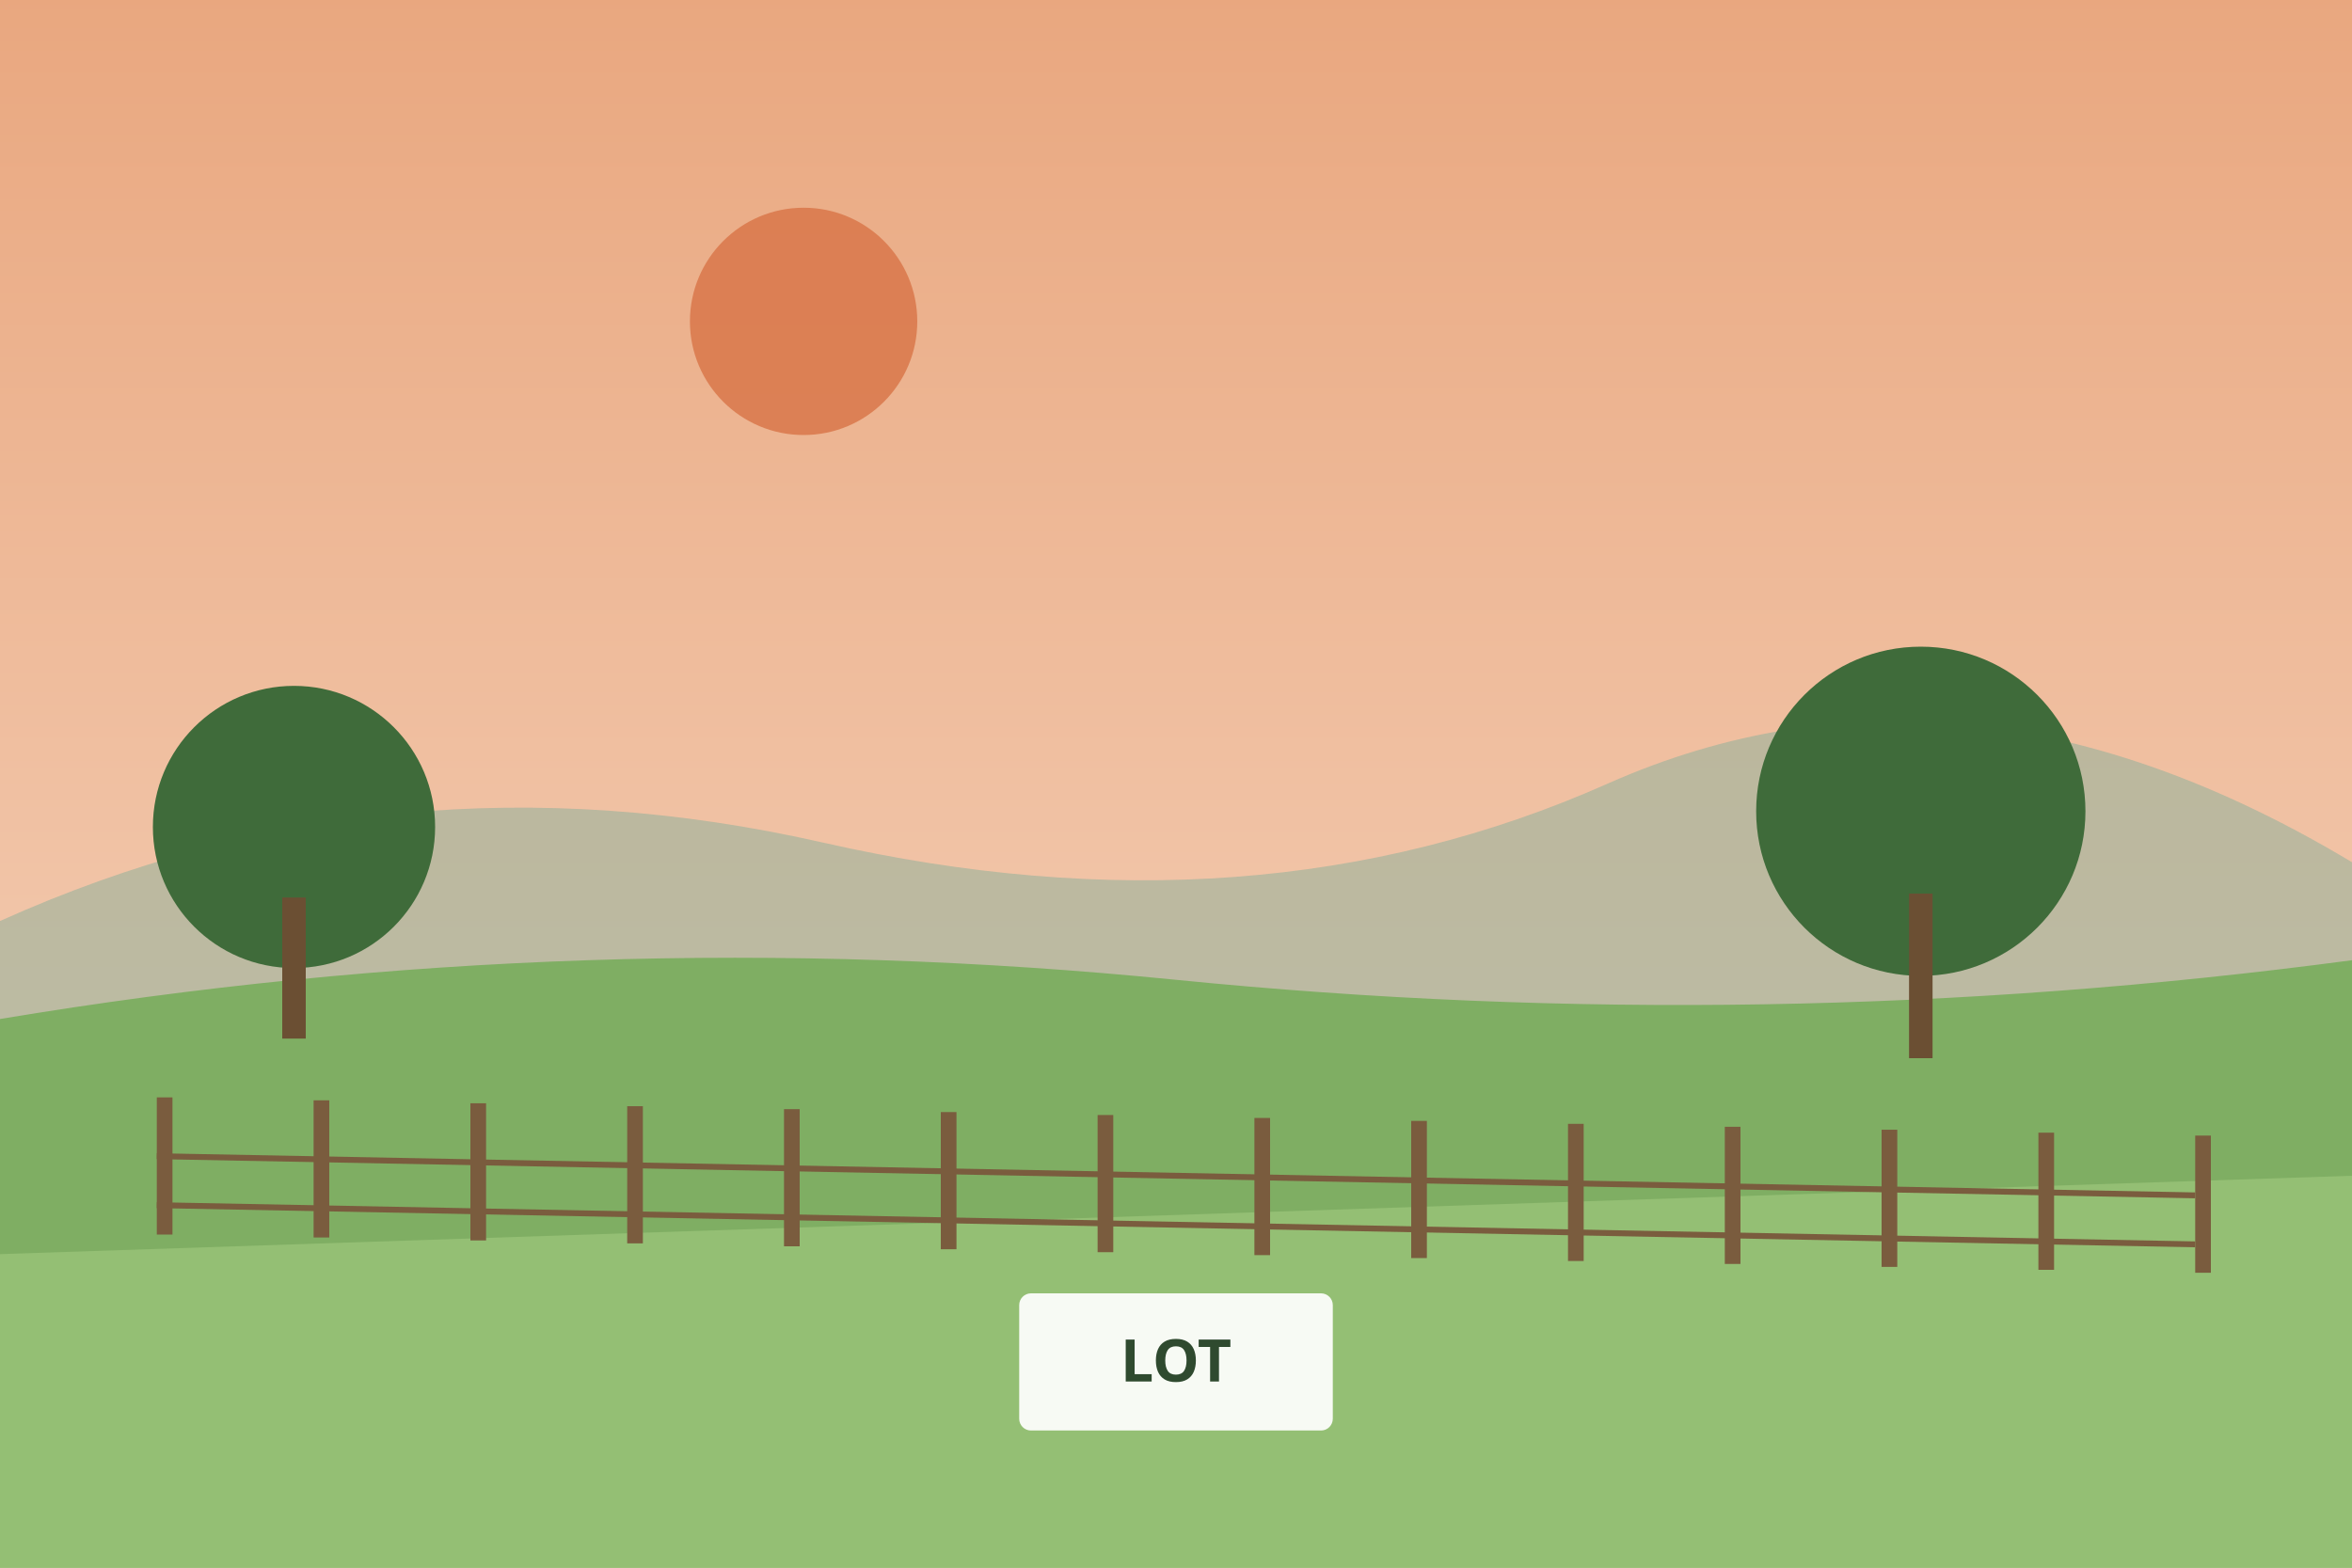
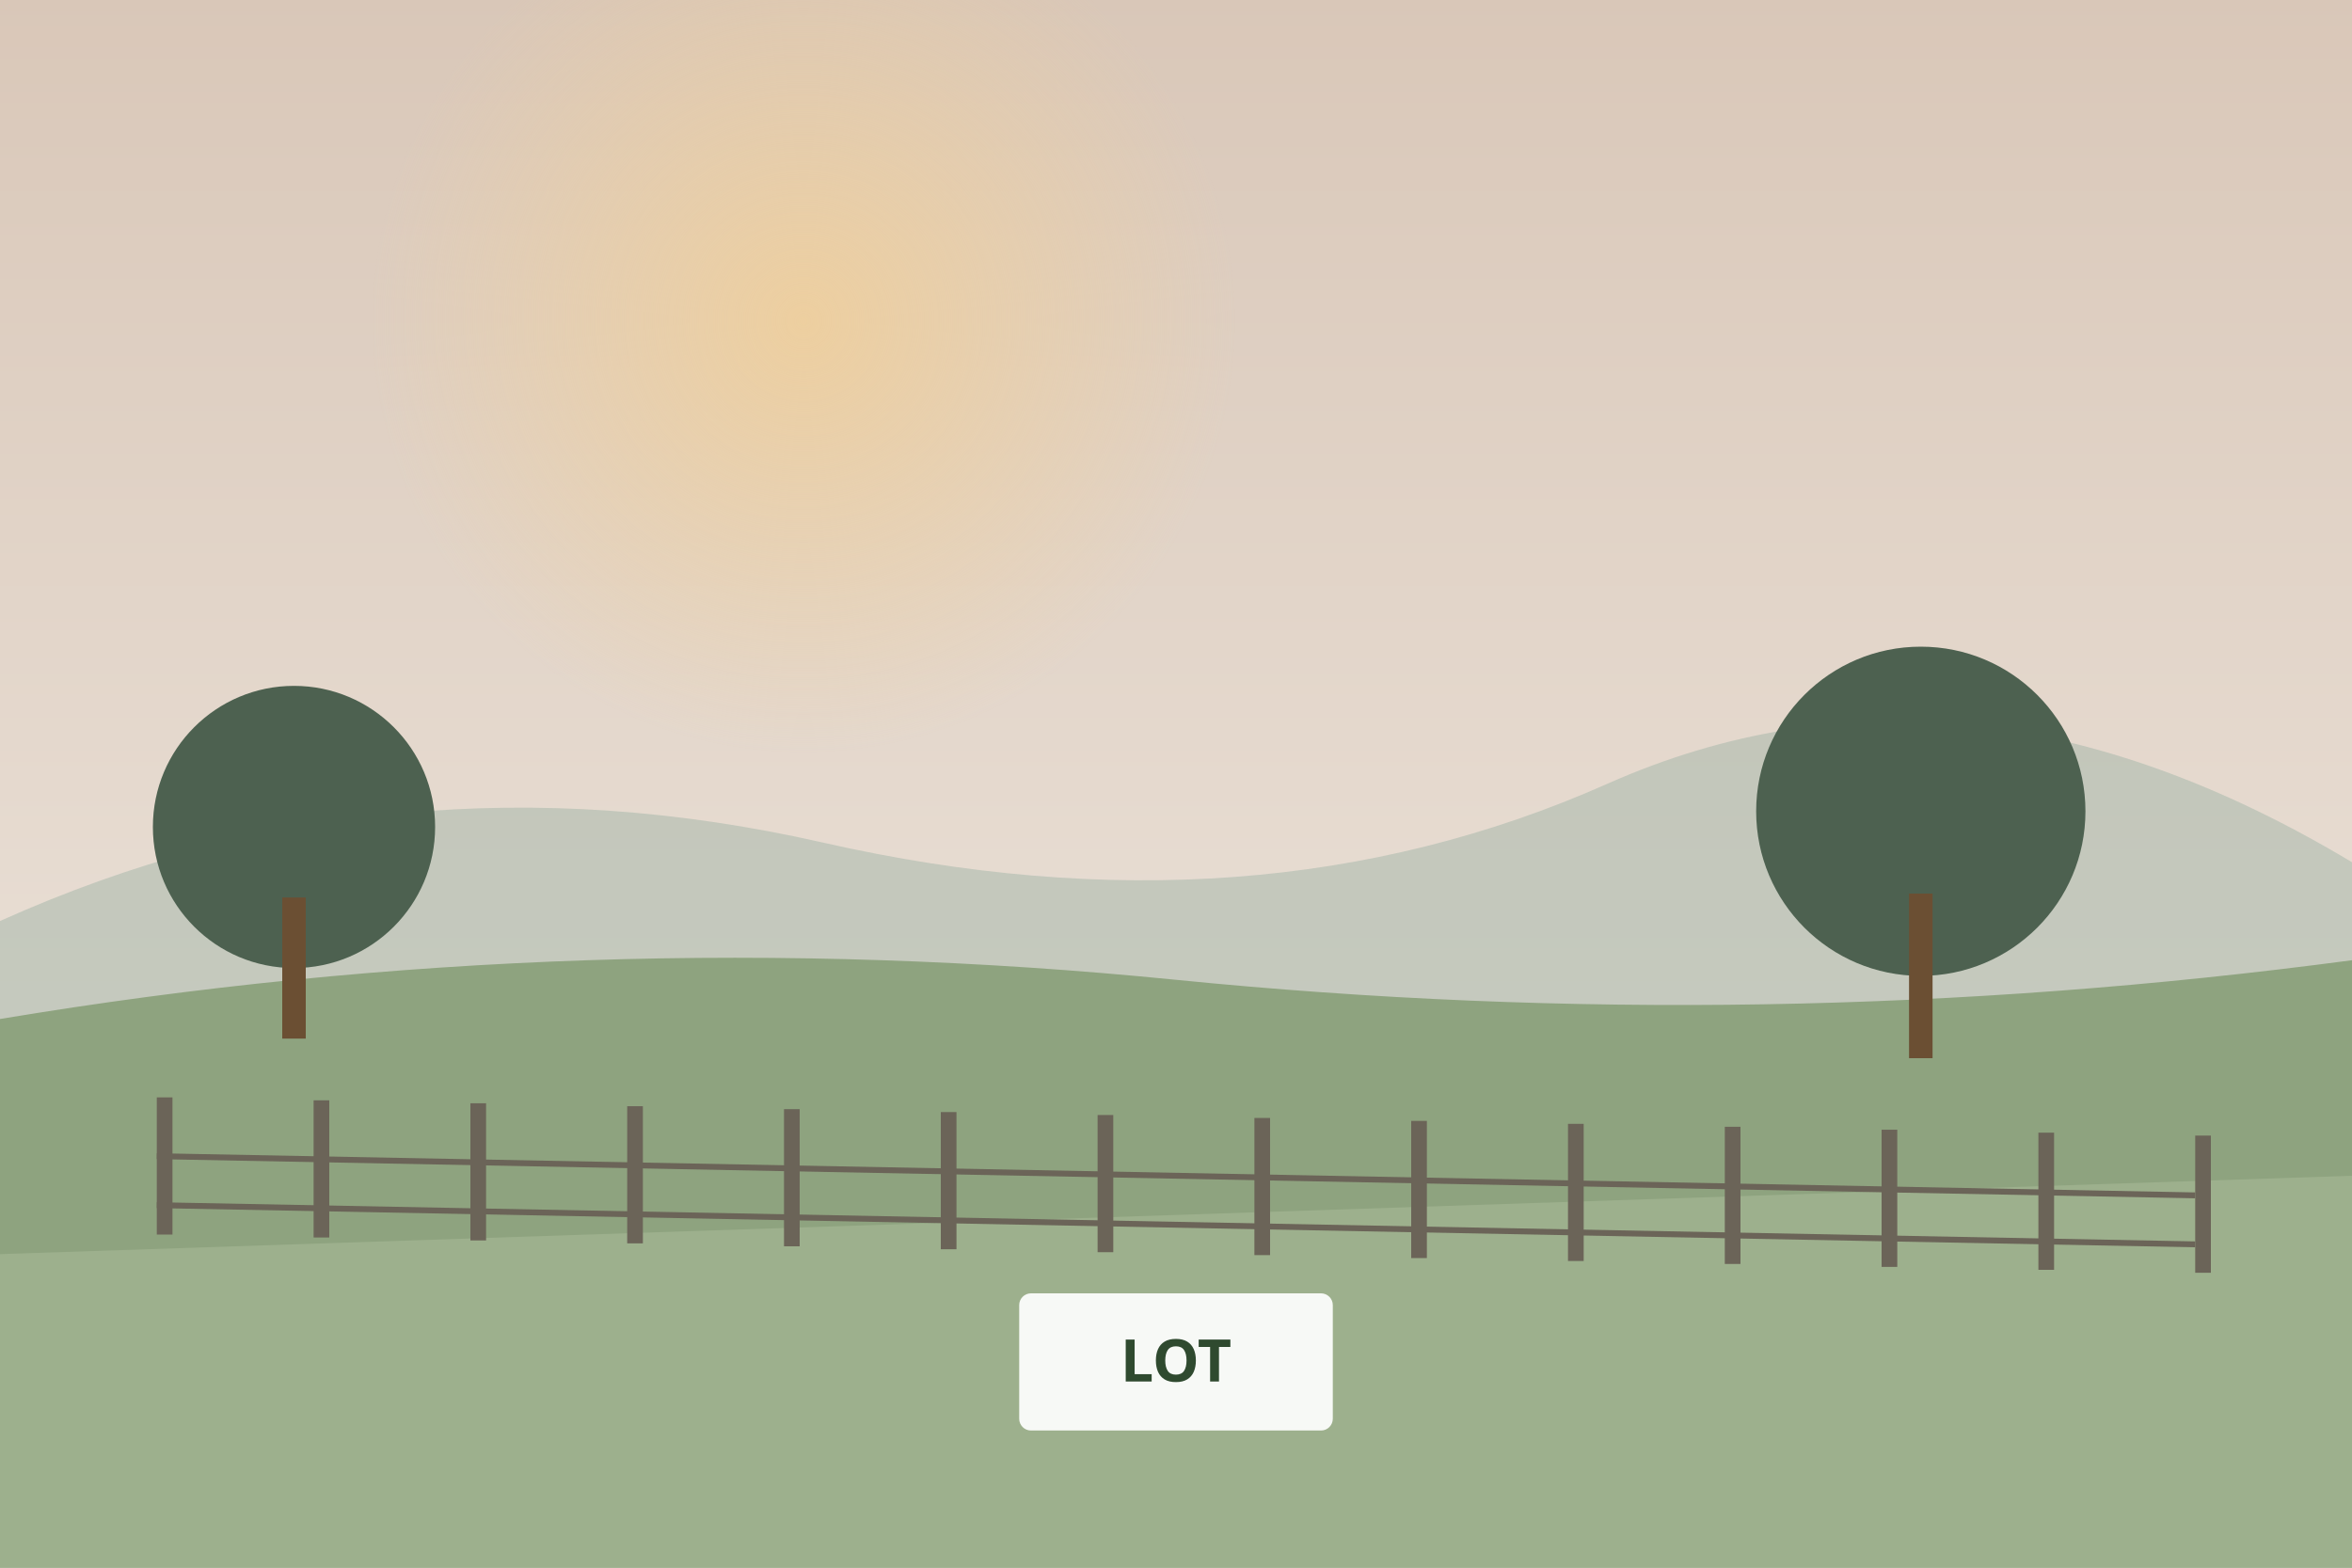
<svg xmlns="http://www.w3.org/2000/svg" viewBox="0 0 1200 800">
  <defs>
    <linearGradient id="s" x1="0" y1="0" x2="0" y2="1">
-       <stop offset="0" stop-color="#e9a77f" />
-       <stop offset="1" stop-color="#f7d9c4" />
+       <stop offset="0" stop-color="#d9c7b8" />
+       <stop offset="1" stop-color="#f1ebe4" />
    </linearGradient>
  </defs>
  <rect width="1200" height="800" fill="url(#s)" />
-   <circle cx="410" cy="164" r="58" fill="#d9774a" opacity=".85" />
-   <path d="M0 470 Q200 380 420 430 T820 400 T1200 440 V560 H0 Z" fill="#8fb09a" opacity=".55" />
-   <path d="M0 520 Q300 470 600 500 T1200 490 V800 H0 Z" fill="#7fae63" />
-   <path d="M0 640 L1200 600 V800 H0 Z" fill="#94bf74" />
-   <rect x="80" y="560.0" width="8" height="70" fill="#7a5c3e" />
-   <rect x="160" y="561.5" width="8" height="70" fill="#7a5c3e" />
-   <rect x="240" y="563.0" width="8" height="70" fill="#7a5c3e" />
-   <rect x="320" y="564.5" width="8" height="70" fill="#7a5c3e" />
-   <rect x="400" y="566.0" width="8" height="70" fill="#7a5c3e" />
-   <rect x="480" y="567.5" width="8" height="70" fill="#7a5c3e" />
-   <rect x="560" y="569.0" width="8" height="70" fill="#7a5c3e" />
-   <rect x="640" y="570.5" width="8" height="70" fill="#7a5c3e" />
-   <rect x="720" y="572.0" width="8" height="70" fill="#7a5c3e" />
-   <rect x="800" y="573.5" width="8" height="70" fill="#7a5c3e" />
-   <rect x="880" y="575.0" width="8" height="70" fill="#7a5c3e" />
-   <rect x="960" y="576.5" width="8" height="70" fill="#7a5c3e" />
-   <rect x="1040" y="578.0" width="8" height="70" fill="#7a5c3e" />
-   <rect x="1120" y="579.5" width="8" height="70" fill="#7a5c3e" />
-   <path d="M80 590 L1120 610 M80 615 L1120 635" stroke="#7a5c3e" stroke-width="3" />
-   <circle cx="150" cy="422.0" r="72.0" fill="#3f6b3a" />
+   <radialGradient id="g">
+     <stop offset="0" stop-color="#efcf9c" stop-opacity=".9" />
+     <stop offset="1" stop-color="#efcf9c" stop-opacity="0" />
+   </radialGradient>
+   <circle cx="410" cy="164" r="220" fill="url(#g)" />
+   <path d="M0 470 Q200 380 420 430 T820 400 T1200 440 V560 H0 Z" fill="#a7b8ab" opacity=".55" />
+   <path d="M0 520 Q300 470 600 500 T1200 490 V800 H0 Z" fill="#8ea37f" />
+   <path d="M0 640 L1200 600 V800 H0 Z" fill="#9db08d" />
+   <rect x="80" y="560.0" width="8" height="70" fill="#6b6458" />
+   <rect x="160" y="561.5" width="8" height="70" fill="#6b6458" />
+   <rect x="240" y="563.0" width="8" height="70" fill="#6b6458" />
+   <rect x="320" y="564.5" width="8" height="70" fill="#6b6458" />
+   <rect x="400" y="566.0" width="8" height="70" fill="#6b6458" />
+   <rect x="480" y="567.5" width="8" height="70" fill="#6b6458" />
+   <rect x="560" y="569.0" width="8" height="70" fill="#6b6458" />
+   <rect x="640" y="570.5" width="8" height="70" fill="#6b6458" />
+   <rect x="720" y="572.0" width="8" height="70" fill="#6b6458" />
+   <rect x="800" y="573.5" width="8" height="70" fill="#6b6458" />
+   <rect x="880" y="575.0" width="8" height="70" fill="#6b6458" />
+   <rect x="960" y="576.5" width="8" height="70" fill="#6b6458" />
+   <rect x="1040" y="578.0" width="8" height="70" fill="#6b6458" />
+   <rect x="1120" y="579.5" width="8" height="70" fill="#6b6458" />
+   <path d="M80 590 L1120 610 M80 615 L1120 635" stroke="#6b6458" stroke-width="3" />
+   <circle cx="150" cy="422.0" r="72.0" fill="#4d6150" />
  <rect x="144" y="458.0" width="12" height="72.0" fill="#6b4f33" />
-   <circle cx="980" cy="414.0" r="84.0" fill="#3f6b3a" />
+   <circle cx="980" cy="414.0" r="84.0" fill="#4d6150" />
  <rect x="974" y="456.0" width="12" height="84.0" fill="#6b4f33" />
  <rect x="520" y="660" width="160" height="70" rx="6" fill="#fff" opacity=".92" />
  <text x="600" y="705" font-family="sans-serif" font-size="30" font-weight="700" fill="#2f4a2f" text-anchor="middle">LOT</text>
</svg>
